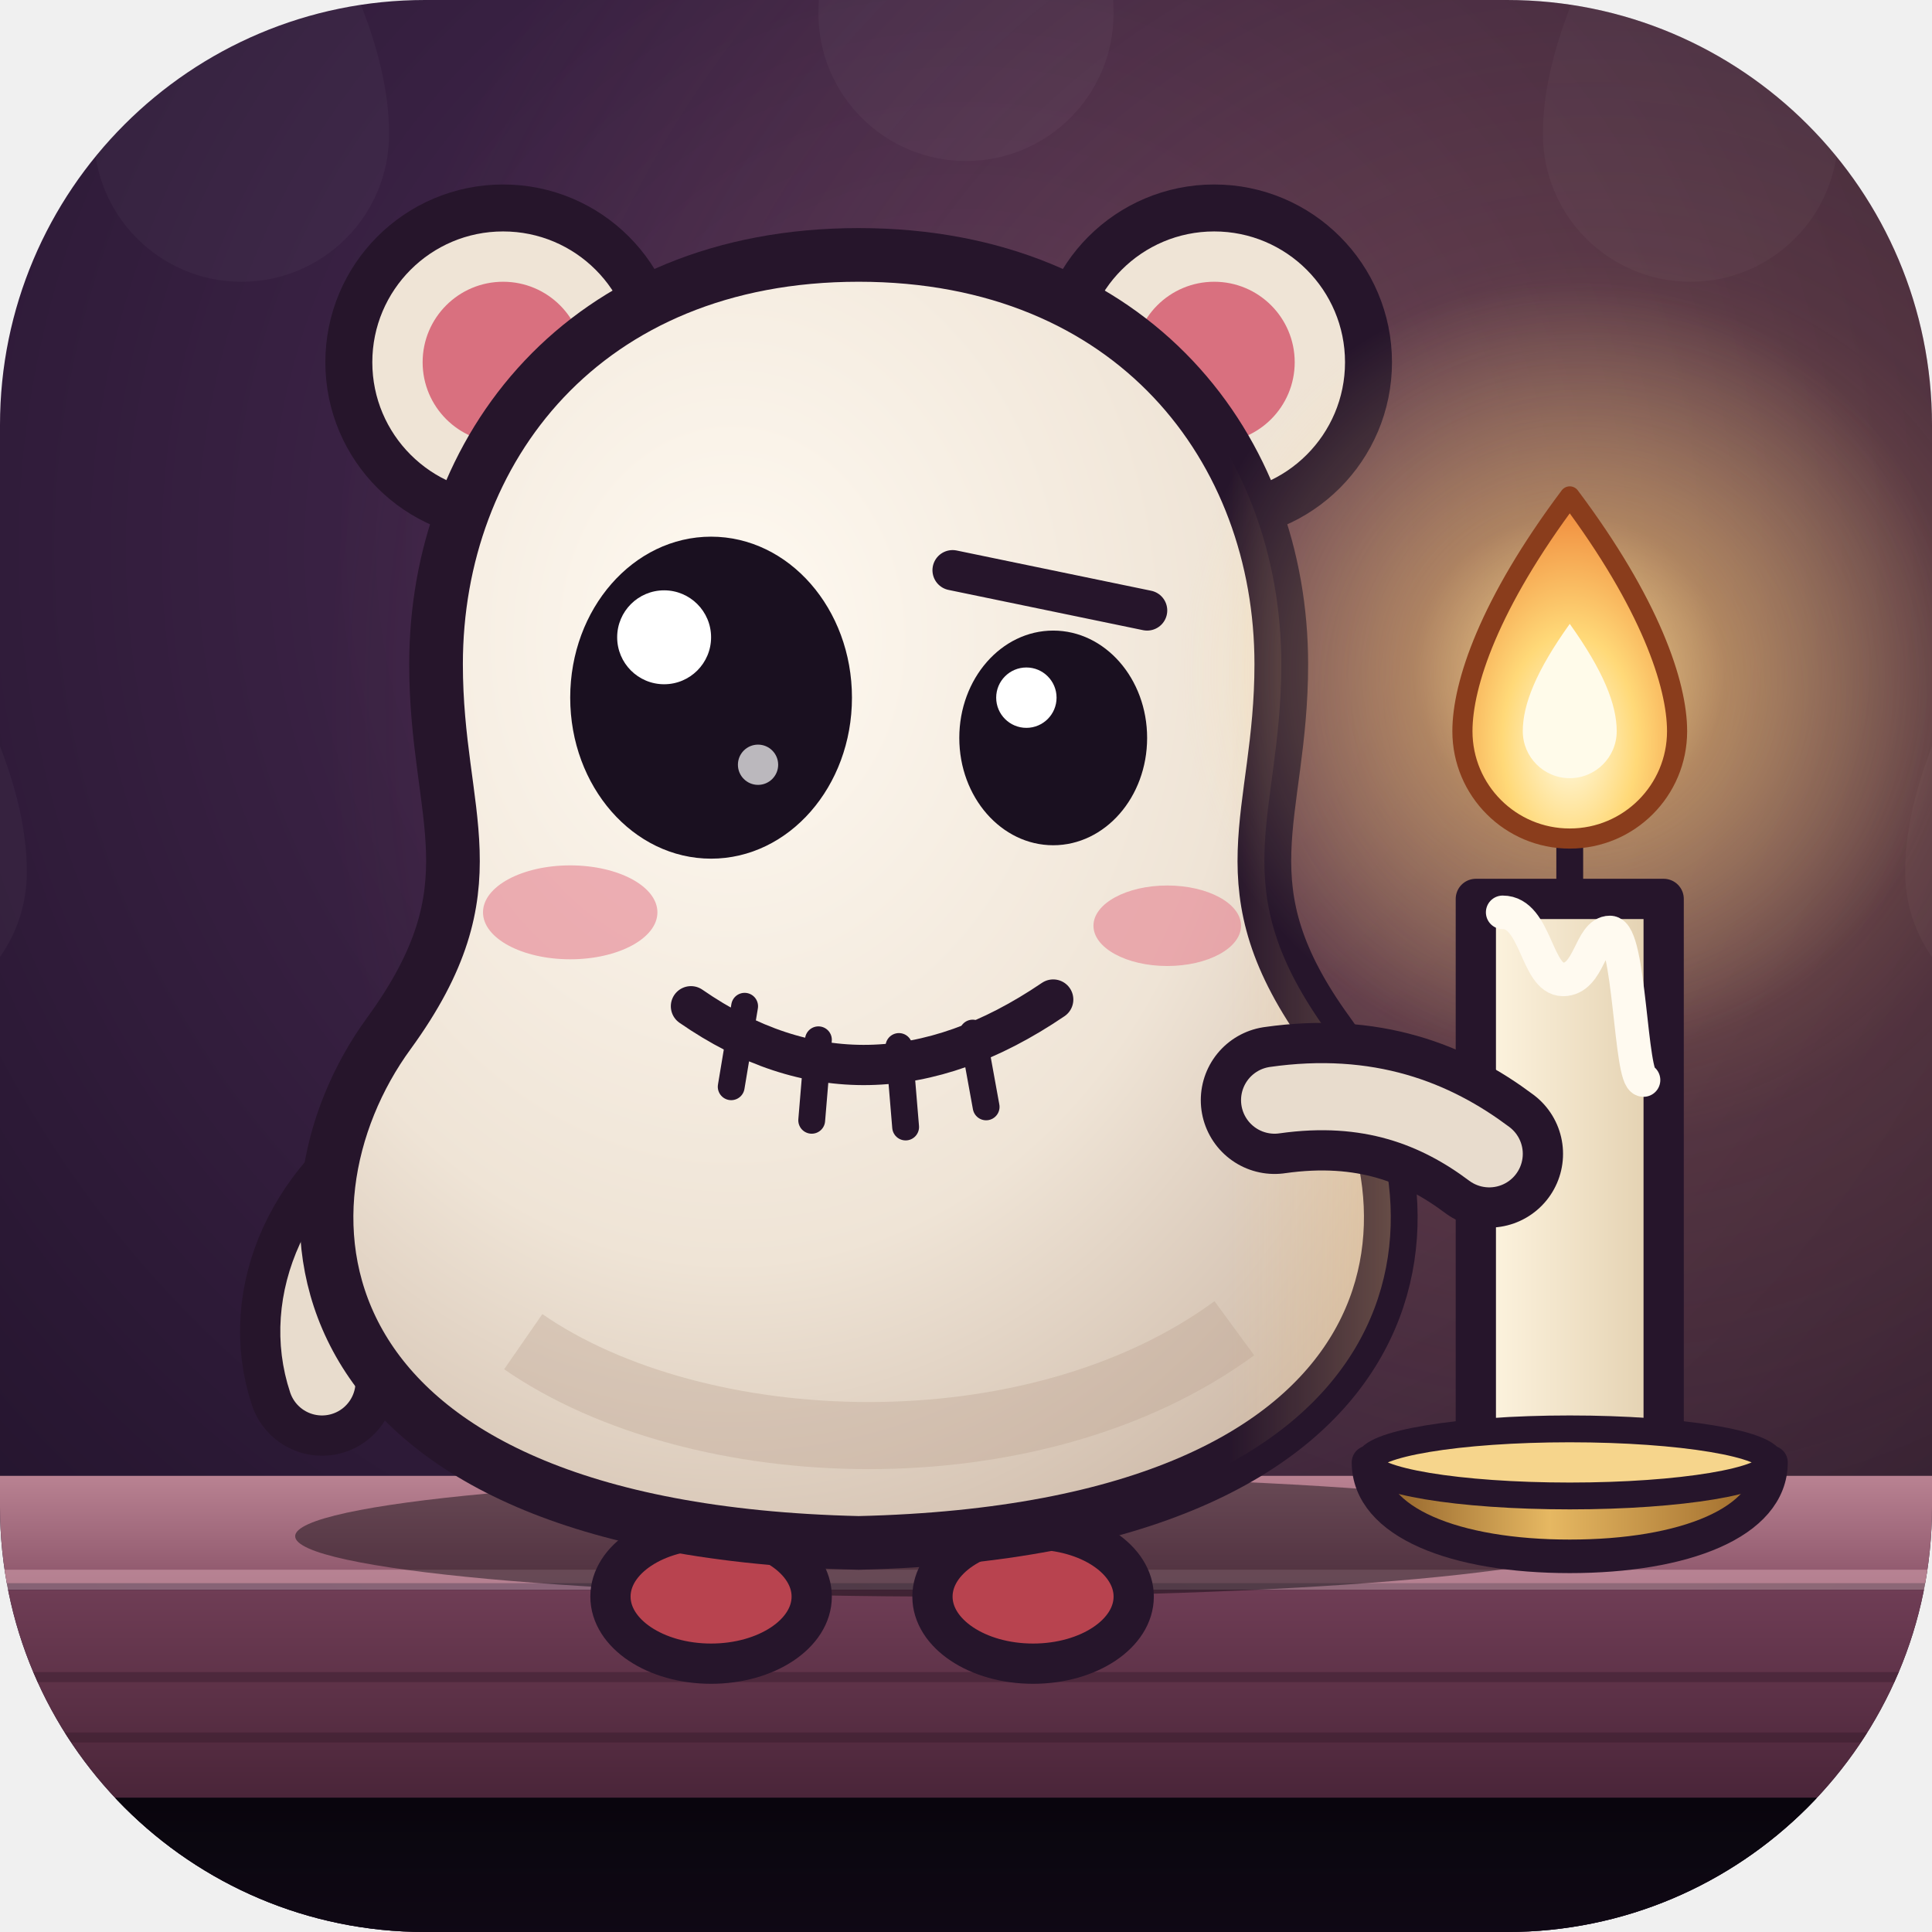
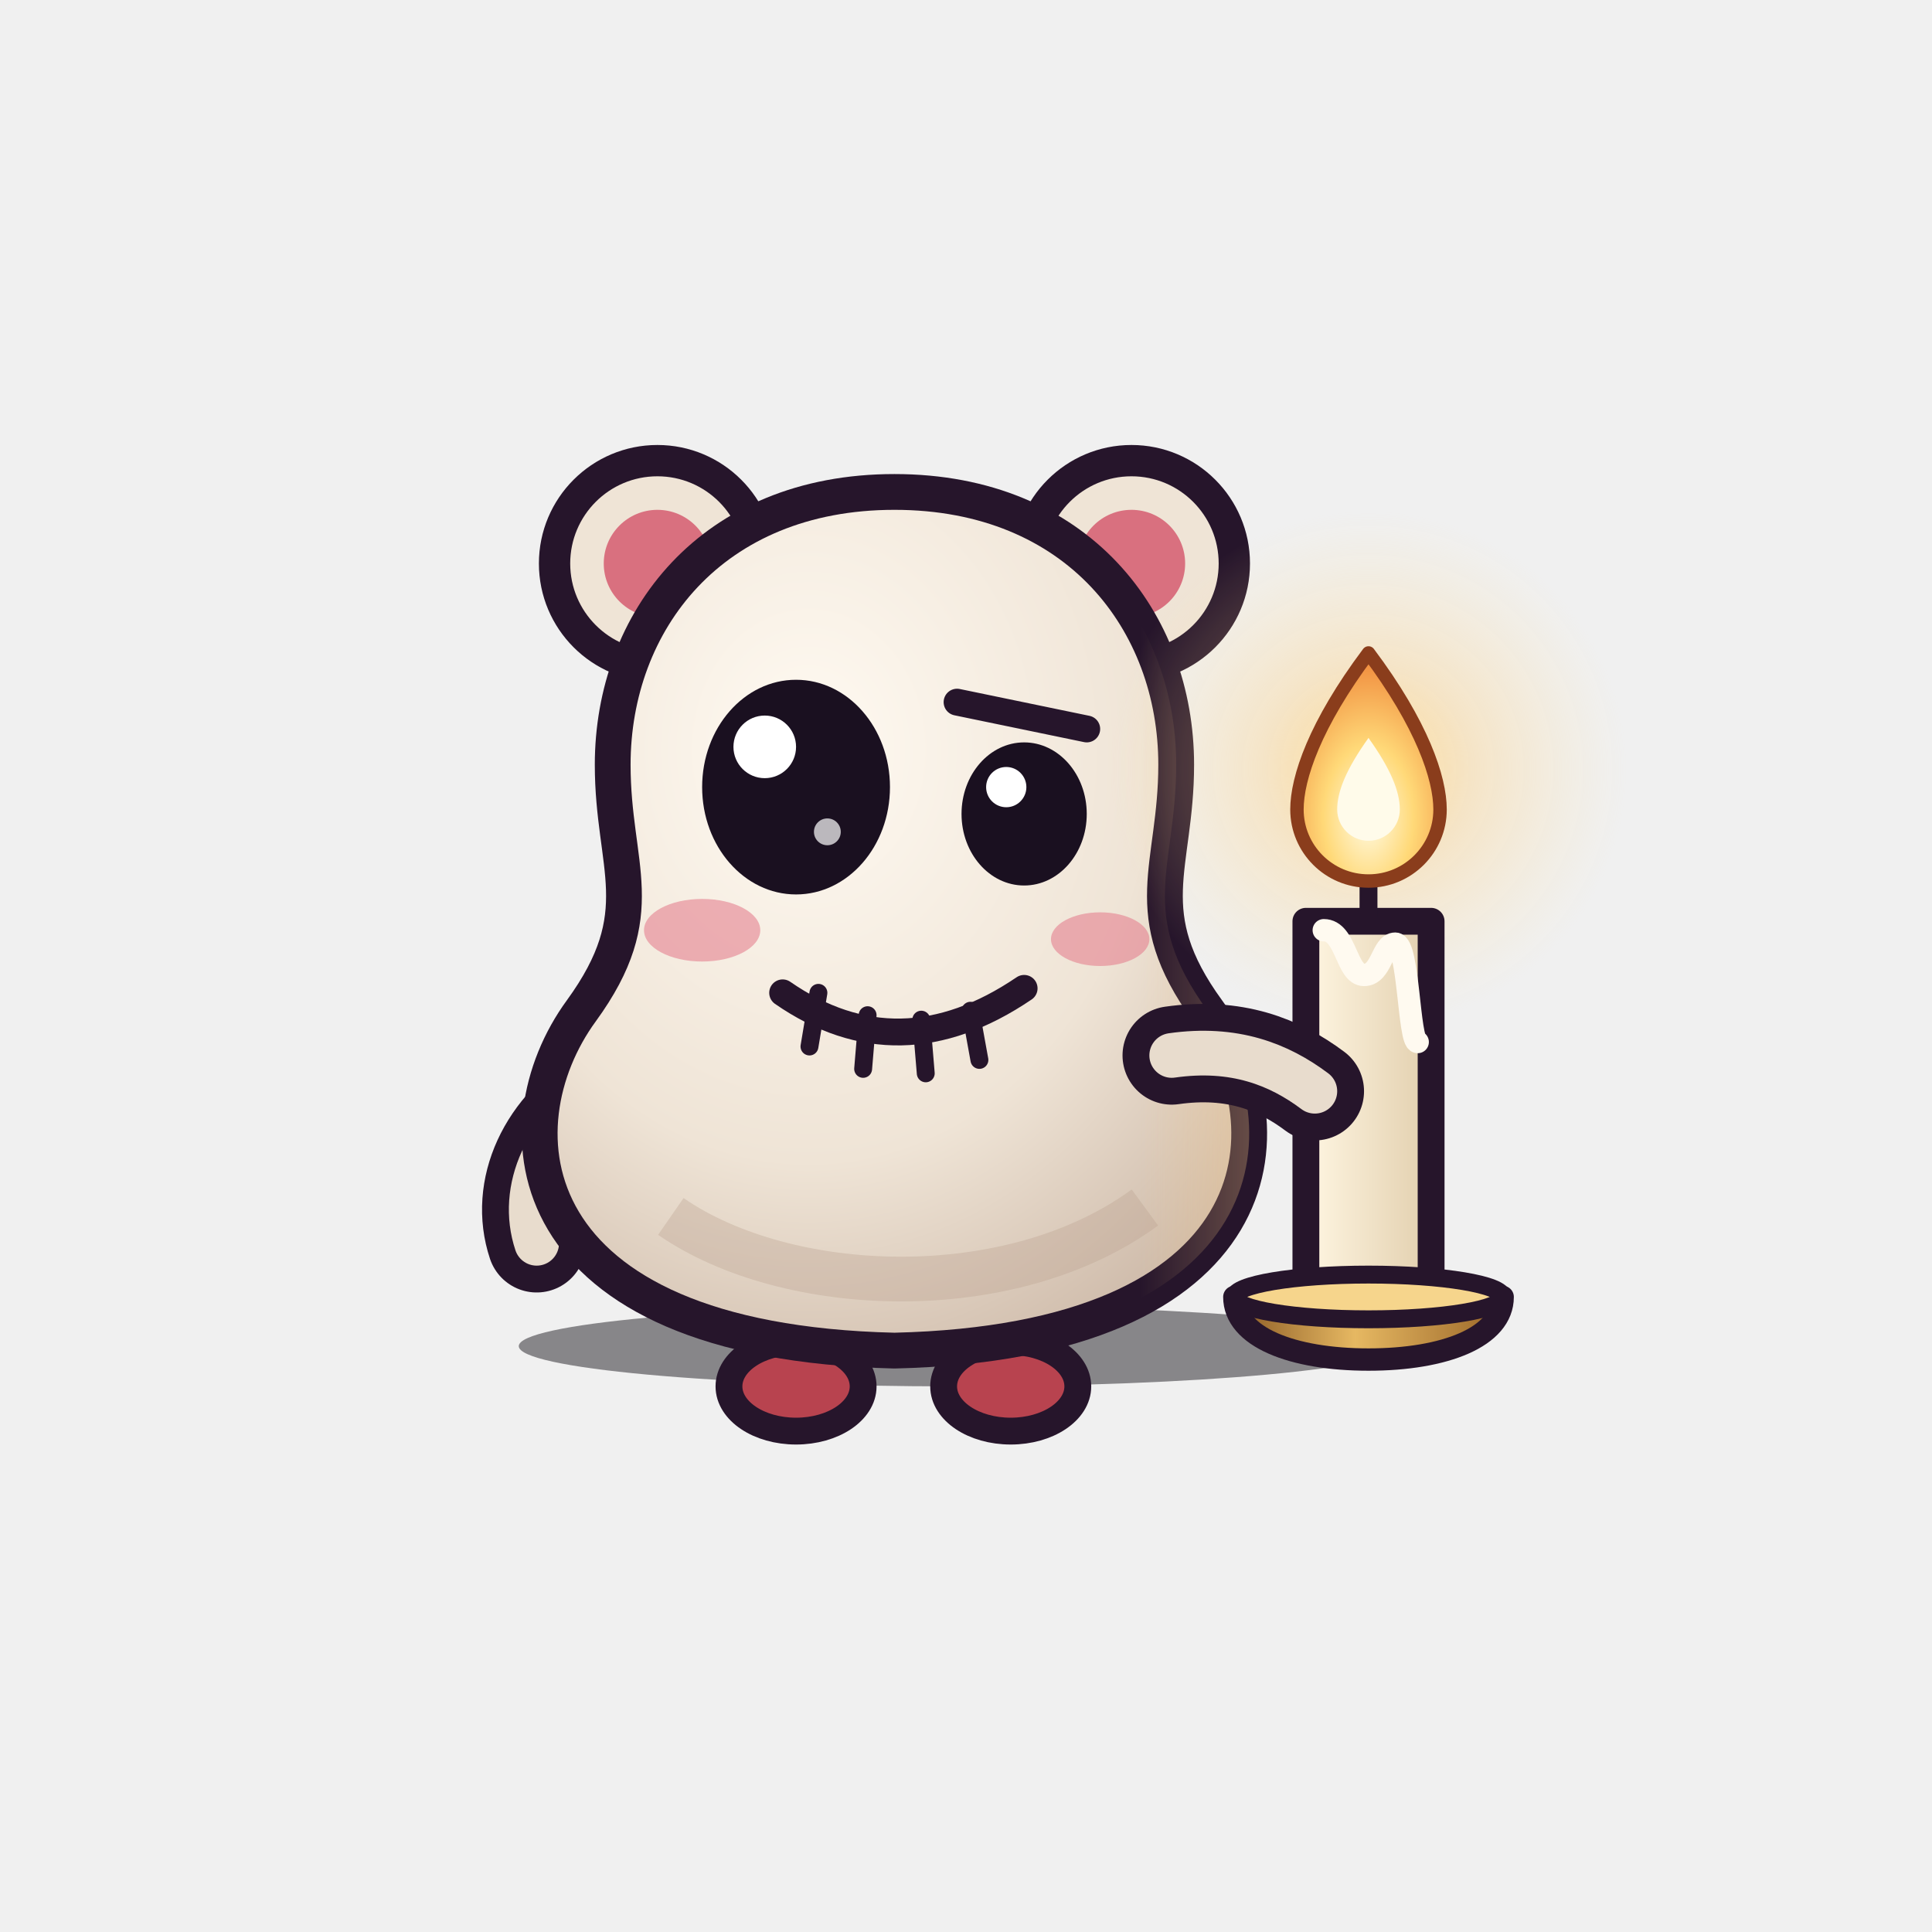
- <svg xmlns="http://www.w3.org/2000/svg" viewBox="72 72 288 288">
+ <svg xmlns="http://www.w3.org/2000/svg" viewBox="0 0 432 432">
  <defs>
-     <clipPath id="icon-shape">
-       <rect x="72" y="72" width="288" height="288" rx="63.36" />
+     <radialGradient id="fg-bone" cx="0.38" cy="0.3" r="0.8">
+       <stop offset="0" stop-color="#fffaf2" />
+       <stop offset="0.6" stop-color="#efe4d6" />
+       <stop offset="1" stop-color="#cdb9a8" />
+     </radialGradient>
+     <linearGradient id="fg-rim" x1="1" y1="0" x2="0" y2="0">
+       <stop offset="0" stop-color="#ffcf86" stop-opacity="0.55" />
+       <stop offset="0.45" stop-color="#ffcf86" stop-opacity="0" />
+     </linearGradient>
+     <linearGradient id="fg-wax" x1="0" y1="0" x2="1" y2="0">
+       <stop offset="0" stop-color="#fff6e2" />
+       <stop offset="1" stop-color="#e2cfae" />
+     </linearGradient>
+     <radialGradient id="fg-flame" cx="0.5" cy="0.72" r="0.7">
+       <stop offset="0" stop-color="#fffbe6" />
+       <stop offset="0.45" stop-color="#ffd978" />
+       <stop offset="1" stop-color="#f08a3c" />
+     </radialGradient>
+     <linearGradient id="fg-brass" x1="0" y1="0" x2="1" y2="0">
+       <stop offset="0" stop-color="#8a5a24" />
+       <stop offset="0.45" stop-color="#e6b862" />
+       <stop offset="1" stop-color="#9a6628" />
+     </linearGradient>
+     <radialGradient id="fg-halo" cx="0.5" cy="0.5" r="0.5">
+       <stop offset="0" stop-color="#ffe2a0" stop-opacity="0.9" />
+       <stop offset="0.4" stop-color="#ffcf7a" stop-opacity="0.35" />
+       <stop offset="1" stop-color="#ffe2a0" stop-opacity="0" />
+     </radialGradient>
+     <clipPath id="fg-body-clip">
+       <path d="M200 110C241 110 263 139 263 171C263 194 254 204 270 226C289 252 285 300 200 302C115 300 111 252 130 226C146 204 137 194 137 171C137 139 159 110 200 110Z" />
    </clipPath>
  </defs>
-   <g clip-path="url(#icon-shape)">
-     <defs>
-       <radialGradient id="bg-room" cx="0.5" cy="0.36" r="0.72">
-         <stop offset="0" stop-color="#4b2c55" />
-         <stop offset="0.55" stop-color="#2a1834" />
-         <stop offset="1" stop-color="#120a18" />
-       </radialGradient>
-       <radialGradient id="bg-glow" cx="310" cy="176" r="190" gradientUnits="userSpaceOnUse">
-         <stop offset="0" stop-color="#ffc877" stop-opacity="0.5" />
-         <stop offset="0.35" stop-color="#f2a35e" stop-opacity="0.18" />
-         <stop offset="1" stop-color="#f2a35e" stop-opacity="0" />
-       </radialGradient>
-       <linearGradient id="bg-plank-top" x1="0" y1="0" x2="0" y2="1">
-         <stop offset="0" stop-color="#b98292" />
-         <stop offset="1" stop-color="#8d566b" />
-       </linearGradient>
-       <linearGradient id="bg-plank-front" x1="0" y1="0" x2="0" y2="1">
-         <stop offset="0" stop-color="#6f3d55" />
-         <stop offset="1" stop-color="#4a2539" />
-       </linearGradient>
-       <linearGradient id="bg-under" x1="0" y1="0" x2="0" y2="1">
-         <stop offset="0" stop-color="#07040a" stop-opacity="0.85" />
-         <stop offset="1" stop-color="#120a18" stop-opacity="0" />
-       </linearGradient>
-     </defs>
-     <rect width="432" height="432" fill="url(#bg-room)" />
-     <g fill="#ffffff" opacity="0.035">
-       <path d="M108 40c14 22 22 38 22 52a22 22 0 0 1-44 0c0-14 8-30 22-52Z" />
-       <path d="M216 22c14 22 22 38 22 52a22 22 0 0 1-44 0c0-14 8-30 22-52Z" />
-       <path d="M324 40c14 22 22 38 22 52a22 22 0 0 1-44 0c0-14 8-30 22-52Z" />
-       <path d="M54 150c14 22 22 38 22 52a22 22 0 0 1-44 0c0-14 8-30 22-52Z" />
-       <path d="M378 150c14 22 22 38 22 52a22 22 0 0 1-44 0c0-14 8-30 22-52Z" />
-     </g>
-     <rect width="432" height="432" fill="url(#bg-glow)" />
-     <rect x="0" y="292" width="432" height="16" fill="url(#bg-plank-top)" />
-     <rect x="0" y="306" width="432" height="3" fill="#d6a3ae" opacity="0.55" />
-     <rect x="0" y="309" width="432" height="31" fill="url(#bg-plank-front)" />
-     <path d="M0 322h432M0 331h432" stroke="#2c1422" stroke-width="1.5" opacity="0.35" />
-     <rect x="0" y="340" width="432" height="92" fill="#120a18" />
-     <rect x="0" y="340" width="432" height="44" fill="url(#bg-under)" />
-     <defs>
-       <radialGradient id="fg-bone" cx="0.38" cy="0.3" r="0.8">
-         <stop offset="0" stop-color="#fffaf2" />
-         <stop offset="0.6" stop-color="#efe4d6" />
-         <stop offset="1" stop-color="#cdb9a8" />
-       </radialGradient>
-       <linearGradient id="fg-rim" x1="1" y1="0" x2="0" y2="0">
-         <stop offset="0" stop-color="#ffcf86" stop-opacity="0.55" />
-         <stop offset="0.45" stop-color="#ffcf86" stop-opacity="0" />
-       </linearGradient>
-       <linearGradient id="fg-wax" x1="0" y1="0" x2="1" y2="0">
-         <stop offset="0" stop-color="#fff6e2" />
-         <stop offset="1" stop-color="#e2cfae" />
-       </linearGradient>
-       <radialGradient id="fg-flame" cx="0.5" cy="0.72" r="0.7">
-         <stop offset="0" stop-color="#fffbe6" />
-         <stop offset="0.45" stop-color="#ffd978" />
-         <stop offset="1" stop-color="#f08a3c" />
-       </radialGradient>
-       <linearGradient id="fg-brass" x1="0" y1="0" x2="1" y2="0">
-         <stop offset="0" stop-color="#8a5a24" />
-         <stop offset="0.45" stop-color="#e6b862" />
-         <stop offset="1" stop-color="#9a6628" />
-       </linearGradient>
-       <radialGradient id="fg-halo" cx="0.5" cy="0.5" r="0.5">
-         <stop offset="0" stop-color="#ffe2a0" stop-opacity="0.9" />
-         <stop offset="0.4" stop-color="#ffcf7a" stop-opacity="0.35" />
-         <stop offset="1" stop-color="#ffe2a0" stop-opacity="0" />
-       </radialGradient>
-       <clipPath id="fg-body-clip">
-         <path d="M200 110C241 110 263 139 263 171C263 194 254 204 270 226C289 252 285 300 200 302C115 300 111 252 130 226C146 204 137 194 137 171C137 139 159 110 200 110Z" />
-       </clipPath>
-     </defs>
-     <ellipse cx="214" cy="301" rx="98" ry="9" fill="#07040a" opacity="0.45" />
-     <g stroke="#26152b" stroke-width="7">
-       <circle cx="147" cy="126" r="23" fill="#efe4d6" />
-       <circle cx="253" cy="126" r="23" fill="#efe4d6" />
-     </g>
-     <circle cx="147" cy="126" r="12" fill="#d9707f" />
-     <circle cx="253" cy="126" r="12" fill="#d9707f" />
-     <path d="M136 244C122 252 116 266 120 278" fill="none" stroke="#26152b" stroke-width="22" stroke-linecap="round" />
-     <path d="M136 244C122 252 116 266 120 278" fill="none" stroke="#e8dccd" stroke-width="10" stroke-linecap="round" />
-     <g stroke="#26152b" stroke-width="6">
-       <ellipse cx="178" cy="310" rx="15" ry="10" fill="#b8434f" />
-       <ellipse cx="226" cy="310" rx="15" ry="10" fill="#b8434f" />
-     </g>
-     <path d="M200 110C241 110 263 139 263 171C263 194 254 204 270 226C289 252 285 300 200 302C115 300 111 252 130 226C146 204 137 194 137 171C137 139 159 110 200 110Z" fill="url(#fg-bone)" stroke="#26152b" stroke-width="8" stroke-linejoin="round" />
-     <g clip-path="url(#fg-body-clip)">
-       <rect x="200" y="100" width="100" height="210" fill="url(#fg-rim)" />
-       <path d="M150 272C176 290 226 292 256 270" fill="none" stroke="#b9a18e" stroke-width="10" opacity="0.35" />
-     </g>
-     <ellipse cx="178" cy="176" rx="21" ry="24" fill="#1a1020" />
-     <ellipse cx="229" cy="182" rx="14" ry="16" fill="#1a1020" />
-     <circle cx="171" cy="167" r="7" fill="#ffffff" />
-     <circle cx="185" cy="186" r="3" fill="#ffffff" opacity="0.7" />
-     <circle cx="225" cy="176" r="4.5" fill="#ffffff" />
-     <path d="M214 157L243 163" stroke="#26152b" stroke-width="6" stroke-linecap="round" />
-     <ellipse cx="157" cy="208" rx="13" ry="7" fill="#e5808f" opacity="0.6" />
-     <ellipse cx="246" cy="210" rx="11" ry="6" fill="#e5808f" opacity="0.6" />
-     <path d="M175 222Q201 240 229 221" fill="none" stroke="#26152b" stroke-width="6" stroke-linecap="round" />
-     <path d="M183 222l-2 12M194 227l-1 12M206 228l1 12M217 226l2 11" stroke="#26152b" stroke-width="4" stroke-linecap="round" />
-     <circle cx="306" cy="172" r="58" fill="url(#fg-halo)" />
-     <path d="M292 206h28v82h-28Z" fill="url(#fg-wax)" stroke="#26152b" stroke-width="6" stroke-linejoin="round" />
-     <path d="M296 208c5 0 5 10 9 10s4-7 7-7 3 22 5 22" fill="none" stroke="#fffaf0" stroke-width="5" stroke-linecap="round" />
-     <path d="M306 205v-10" stroke="#26152b" stroke-width="4" stroke-linecap="round" />
-     <path d="M306 146C318 162 322 174 322 181A16 16 0 0 1 290 181C290 174 294 162 306 146Z" fill="url(#fg-flame)" stroke="#8a3d1c" stroke-width="3" stroke-linejoin="round" />
-     <path d="M306 165C311 172 313 177 313 181A7 7 0 0 1 299 181C299 177 301 172 306 165Z" fill="#fffbea" />
-     <path d="M276 290h60c0 9-13 14-30 14s-30-5-30-14Z" fill="url(#fg-brass)" stroke="#26152b" stroke-width="5" stroke-linejoin="round" />
-     <ellipse cx="306" cy="290" rx="30" ry="5" fill="#f6d58c" stroke="#26152b" stroke-width="4" />
-     <path d="M262 236C276 234 286 238 294 244" fill="none" stroke="#26152b" stroke-width="22" stroke-linecap="round" />
-     <path d="M262 236C276 234 286 238 294 244" fill="none" stroke="#e8dccd" stroke-width="10" stroke-linecap="round" />
+   <ellipse cx="214" cy="301" rx="98" ry="9" fill="#07040a" opacity="0.45" />
+   <g stroke="#26152b" stroke-width="7">
+     <circle cx="147" cy="126" r="23" fill="#efe4d6" />
+     <circle cx="253" cy="126" r="23" fill="#efe4d6" />
  </g>
+   <circle cx="147" cy="126" r="12" fill="#d9707f" />
+   <circle cx="253" cy="126" r="12" fill="#d9707f" />
+   <path d="M136 244C122 252 116 266 120 278" fill="none" stroke="#26152b" stroke-width="22" stroke-linecap="round" />
+   <path d="M136 244C122 252 116 266 120 278" fill="none" stroke="#e8dccd" stroke-width="10" stroke-linecap="round" />
+   <g stroke="#26152b" stroke-width="6">
+     <ellipse cx="178" cy="310" rx="15" ry="10" fill="#b8434f" />
+     <ellipse cx="226" cy="310" rx="15" ry="10" fill="#b8434f" />
+   </g>
+   <path d="M200 110C241 110 263 139 263 171C263 194 254 204 270 226C289 252 285 300 200 302C115 300 111 252 130 226C146 204 137 194 137 171C137 139 159 110 200 110Z" fill="url(#fg-bone)" stroke="#26152b" stroke-width="8" stroke-linejoin="round" />
+   <g clip-path="url(#fg-body-clip)">
+     <rect x="200" y="100" width="100" height="210" fill="url(#fg-rim)" />
+     <path d="M150 272C176 290 226 292 256 270" fill="none" stroke="#b9a18e" stroke-width="10" opacity="0.35" />
+   </g>
+   <ellipse cx="178" cy="176" rx="21" ry="24" fill="#1a1020" />
+   <ellipse cx="229" cy="182" rx="14" ry="16" fill="#1a1020" />
+   <circle cx="171" cy="167" r="7" fill="#ffffff" />
+   <circle cx="185" cy="186" r="3" fill="#ffffff" opacity="0.7" />
+   <circle cx="225" cy="176" r="4.5" fill="#ffffff" />
+   <path d="M214 157L243 163" stroke="#26152b" stroke-width="6" stroke-linecap="round" />
+   <ellipse cx="157" cy="208" rx="13" ry="7" fill="#e5808f" opacity="0.6" />
+   <ellipse cx="246" cy="210" rx="11" ry="6" fill="#e5808f" opacity="0.6" />
+   <path d="M175 222Q201 240 229 221" fill="none" stroke="#26152b" stroke-width="6" stroke-linecap="round" />
+   <path d="M183 222l-2 12M194 227l-1 12M206 228l1 12M217 226l2 11" stroke="#26152b" stroke-width="4" stroke-linecap="round" />
+   <circle cx="306" cy="172" r="58" fill="url(#fg-halo)" />
+   <path d="M292 206h28v82h-28Z" fill="url(#fg-wax)" stroke="#26152b" stroke-width="6" stroke-linejoin="round" />
+   <path d="M296 208c5 0 5 10 9 10s4-7 7-7 3 22 5 22" fill="none" stroke="#fffaf0" stroke-width="5" stroke-linecap="round" />
+   <path d="M306 205v-10" stroke="#26152b" stroke-width="4" stroke-linecap="round" />
+   <path d="M306 146C318 162 322 174 322 181A16 16 0 0 1 290 181C290 174 294 162 306 146Z" fill="url(#fg-flame)" stroke="#8a3d1c" stroke-width="3" stroke-linejoin="round" />
+   <path d="M306 165C311 172 313 177 313 181A7 7 0 0 1 299 181C299 177 301 172 306 165Z" fill="#fffbea" />
+   <path d="M276 290h60c0 9-13 14-30 14s-30-5-30-14Z" fill="url(#fg-brass)" stroke="#26152b" stroke-width="5" stroke-linejoin="round" />
+   <ellipse cx="306" cy="290" rx="30" ry="5" fill="#f6d58c" stroke="#26152b" stroke-width="4" />
+   <path d="M262 236C276 234 286 238 294 244" fill="none" stroke="#26152b" stroke-width="22" stroke-linecap="round" />
+   <path d="M262 236C276 234 286 238 294 244" fill="none" stroke="#e8dccd" stroke-width="10" stroke-linecap="round" />
</svg>
